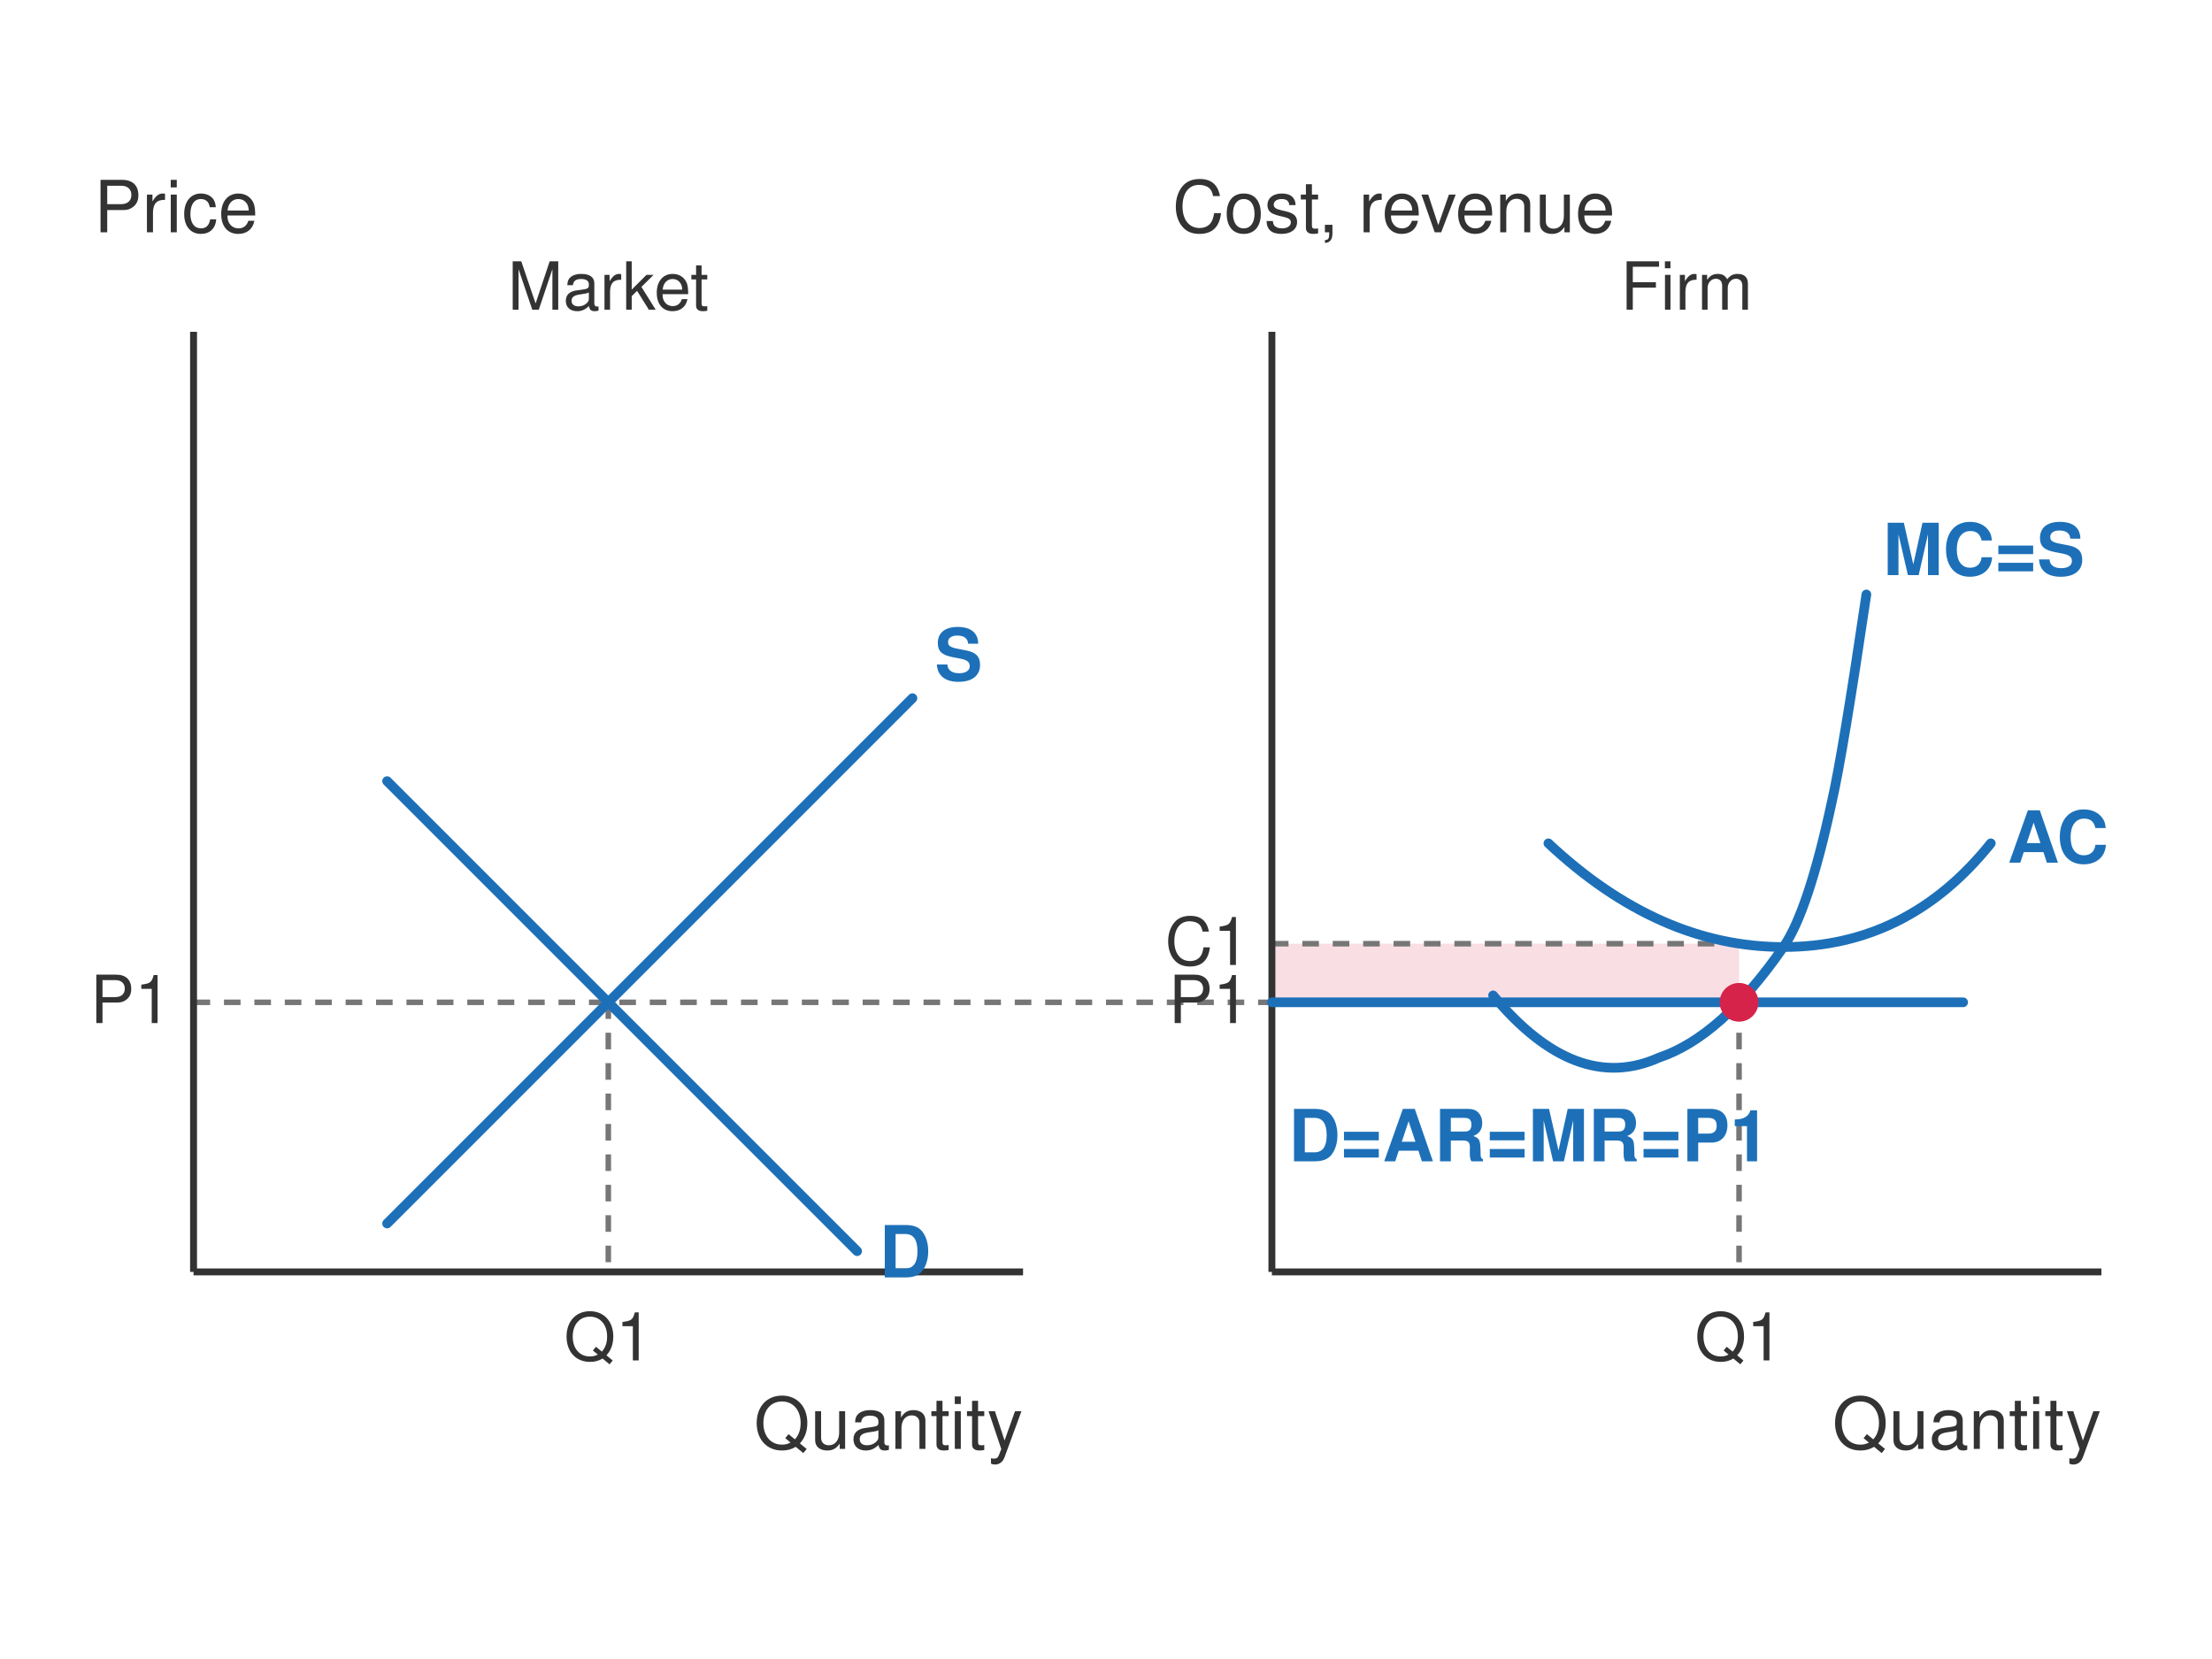
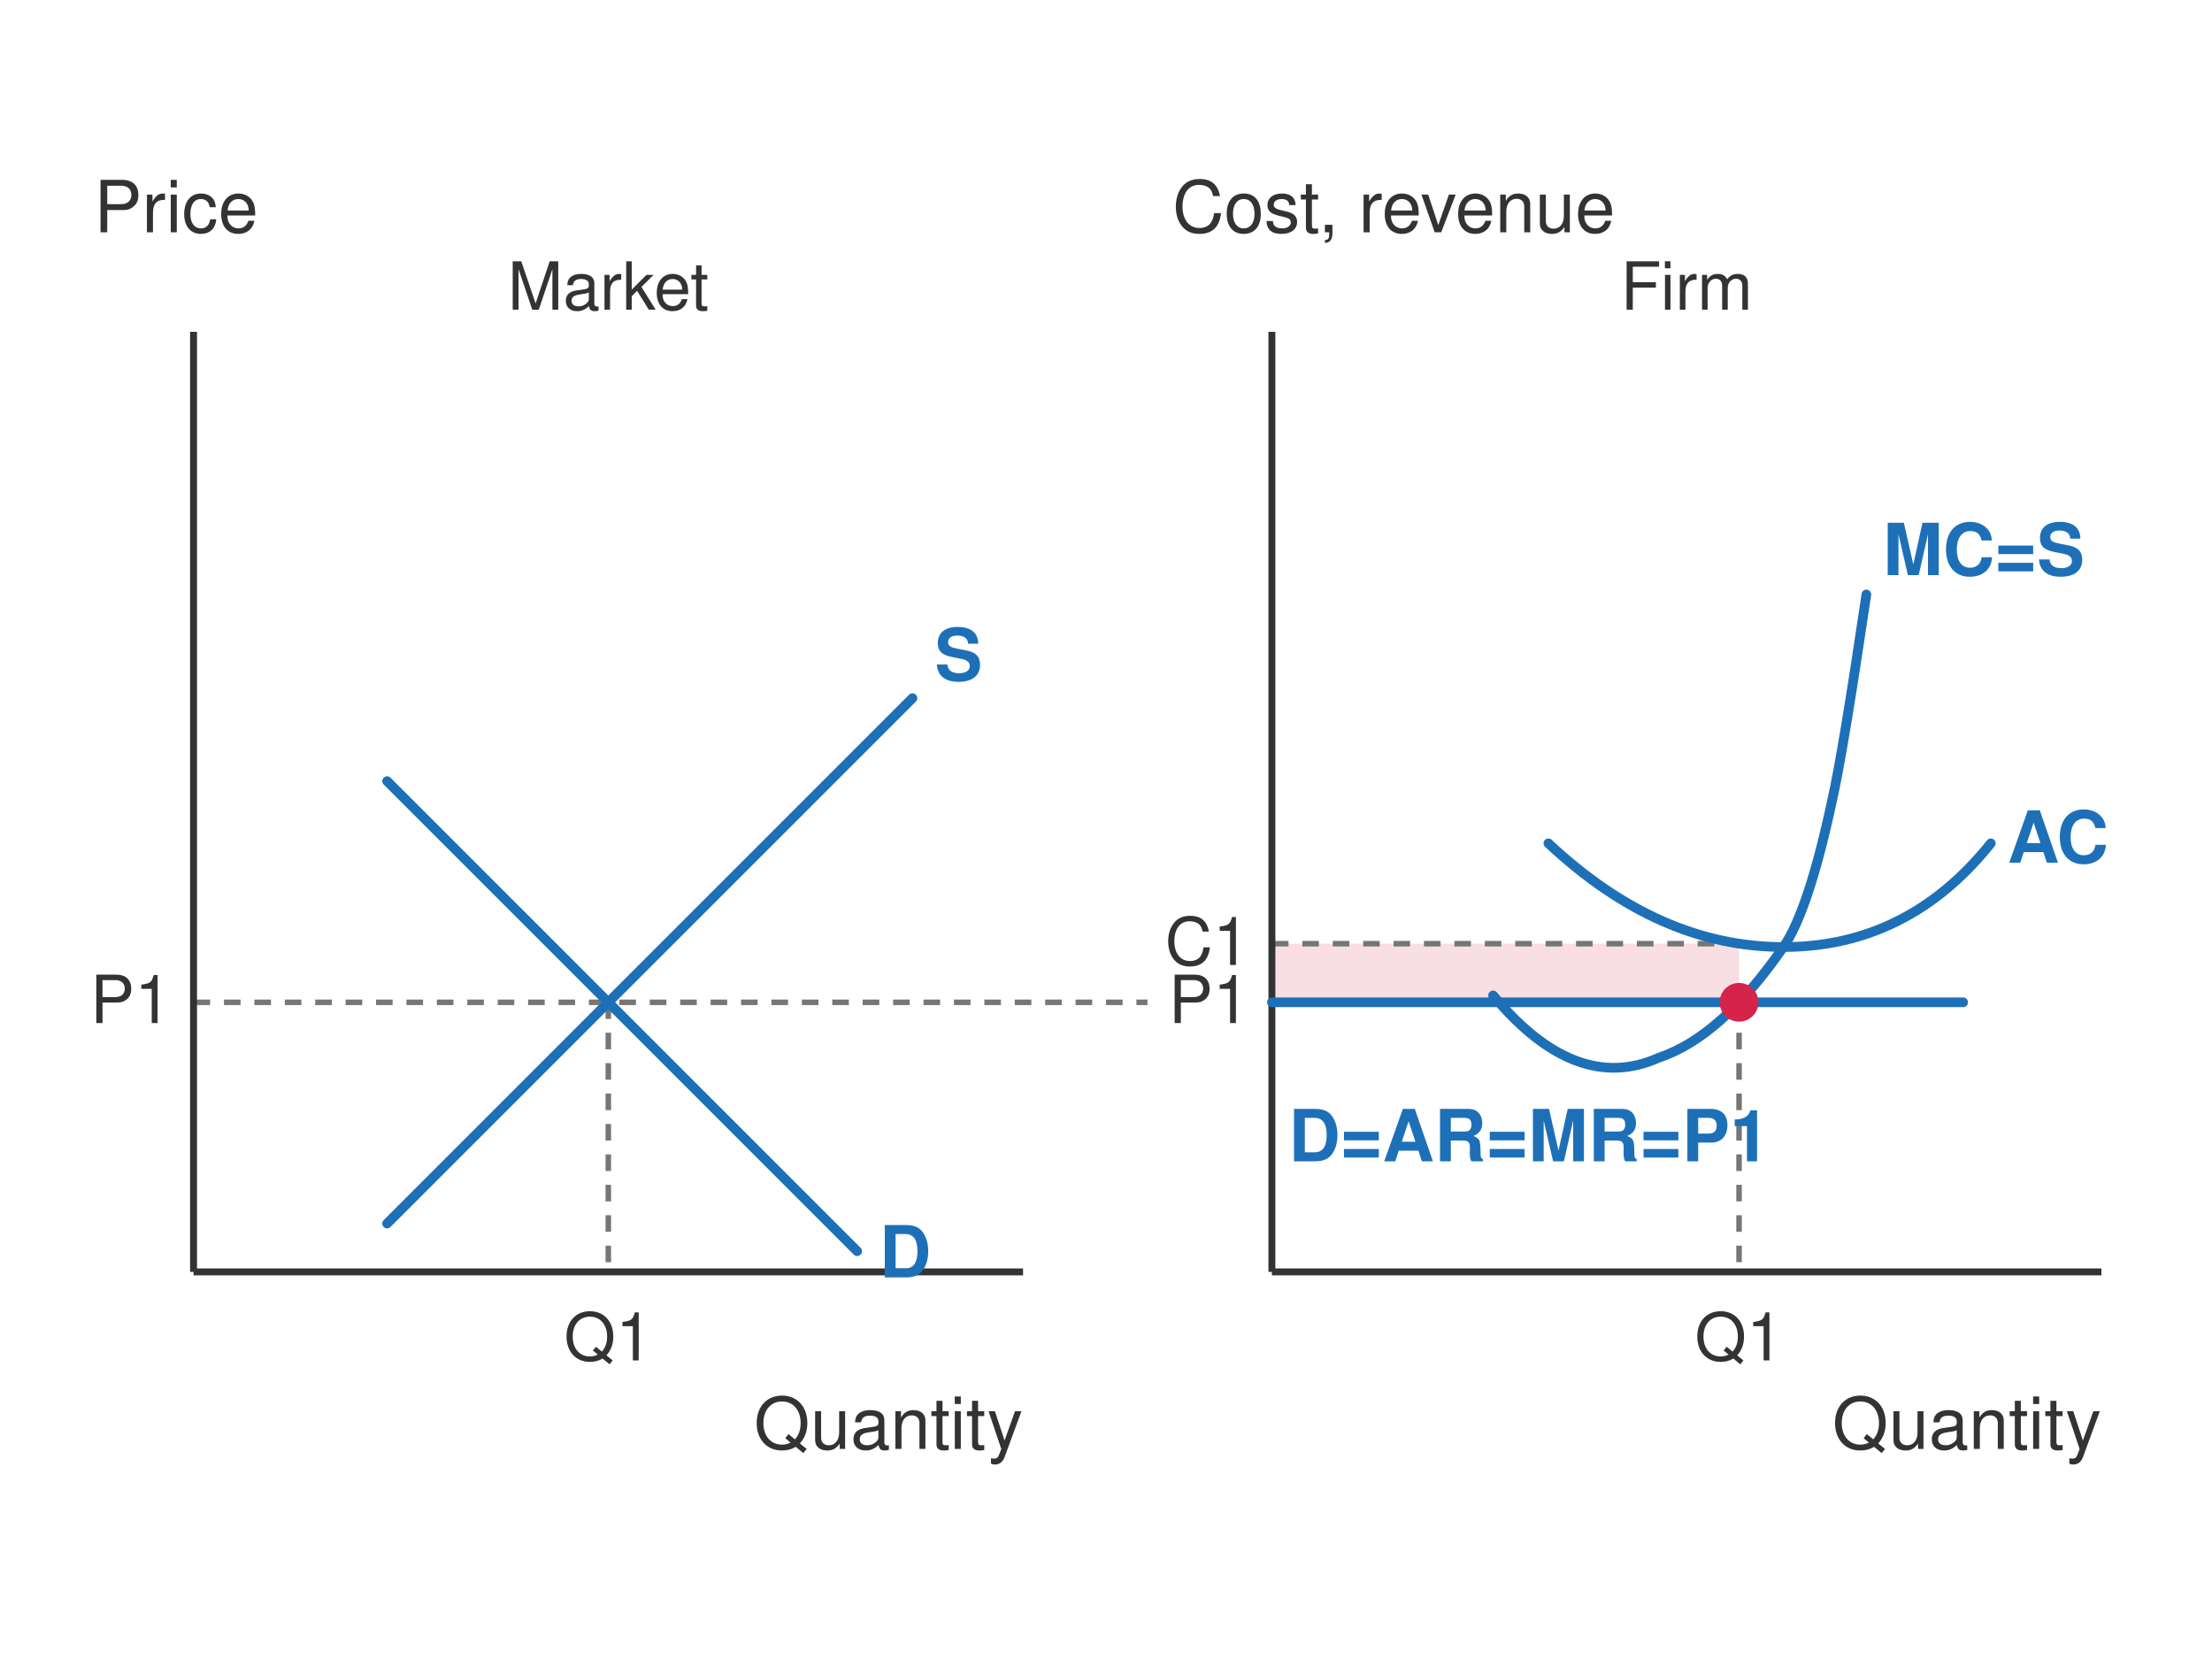
<svg xmlns="http://www.w3.org/2000/svg" viewBox="0 0 800 600" role="img" aria-labelledby="t d" font-family="Helvetica Neue, Helvetica, Arial, sans-serif">
  <rect x="460" y="341.3" width="168.95" height="21.2" fill="#d52349" fill-opacity="0.15" />
-   <line x1="70" y1="362.5" x2="460" y2="362.5" stroke="#767676" stroke-width="2" stroke-dasharray="6 5" />
+   <line x1="70" y1="362.5" x2="415" y2="362.5" stroke="#767676" stroke-width="2" stroke-dasharray="6 5" />
  <line x1="220" y1="362.5" x2="220" y2="460" stroke="#767676" stroke-width="2" stroke-dasharray="6 5" />
  <line x1="460" y1="341.3" x2="628.95" y2="341.3" stroke="#767676" stroke-width="2" stroke-dasharray="6 5" />
  <line x1="628.95" y1="362.5" x2="628.95" y2="460" stroke="#767676" stroke-width="2" stroke-dasharray="6 5" />
  <line x1="70" y1="120" x2="70" y2="460" stroke="#333333" stroke-width="2.5" />
  <line x1="70" y1="460" x2="370" y2="460" stroke="#333333" stroke-width="2.5" />
  <text x="34" y="84" font-size="26" fill="#333333">Price</text>
  <text x="370" y="524" font-size="26" fill="#333333" text-anchor="end">Quantity</text>
  <line x1="460" y1="120" x2="460" y2="460" stroke="#333333" stroke-width="2.5" />
  <line x1="460" y1="460" x2="760" y2="460" stroke="#333333" stroke-width="2.5" />
  <text x="424" y="84" font-size="26" fill="#333333">Cost, revenue</text>
  <text x="760" y="524" font-size="26" fill="#333333" text-anchor="end">Quantity</text>
  <text x="220" y="112" font-size="24" fill="#333333" text-anchor="middle">Market</text>
  <text x="610" y="112" font-size="24" fill="#333333" text-anchor="middle">Firm</text>
  <line x1="140" y1="442.5" x2="330" y2="252.5" stroke="#1d70b8" stroke-width="3.5" stroke-linecap="round" />
  <line x1="140" y1="282.5" x2="310" y2="452.5" stroke="#1d70b8" stroke-width="3.5" stroke-linecap="round" />
  <line x1="460" y1="362.5" x2="710" y2="362.5" stroke="#1d70b8" stroke-width="3.5" stroke-linecap="round" />
  <path d="M 540,360 Q 570,396 600,382.5 Q 622.5,375 645,342.5 Q 654,329.5 662.5,290 Q 666.5,272.5 675,215" fill="none" stroke="#1d70b8" stroke-width="3.5" stroke-linecap="round" />
  <path d="M 560,305 Q 600,342.5 645,342.5 Q 690,342.5 720,305" fill="none" stroke="#1d70b8" stroke-width="3.5" stroke-linecap="round" />
  <circle cx="628.95" cy="362.5" r="7" fill="#d52349" />
  <text x="338" y="246" font-size="26" font-weight="700" fill="#1d70b8">S</text>
  <text x="318" y="462" font-size="26" font-weight="700" fill="#1d70b8">D</text>
  <text x="62" y="370" font-size="24" fill="#333333" text-anchor="end">P1</text>
  <text x="220" y="492" font-size="24" fill="#333333" text-anchor="middle">Q1</text>
  <text x="466" y="420" font-size="26" font-weight="700" fill="#1d70b8">D=AR=MR=P1</text>
  <text x="681" y="208" font-size="26" font-weight="700" fill="#1d70b8">MC=S</text>
  <text x="726" y="312" font-size="26" font-weight="700" fill="#1d70b8">AC</text>
  <text x="452" y="349" font-size="24" fill="#333333" text-anchor="end">C1</text>
  <text x="452" y="370" font-size="24" fill="#333333" text-anchor="end">P1</text>
  <text x="628.95" y="492" font-size="24" fill="#333333" text-anchor="middle">Q1</text>
</svg>
